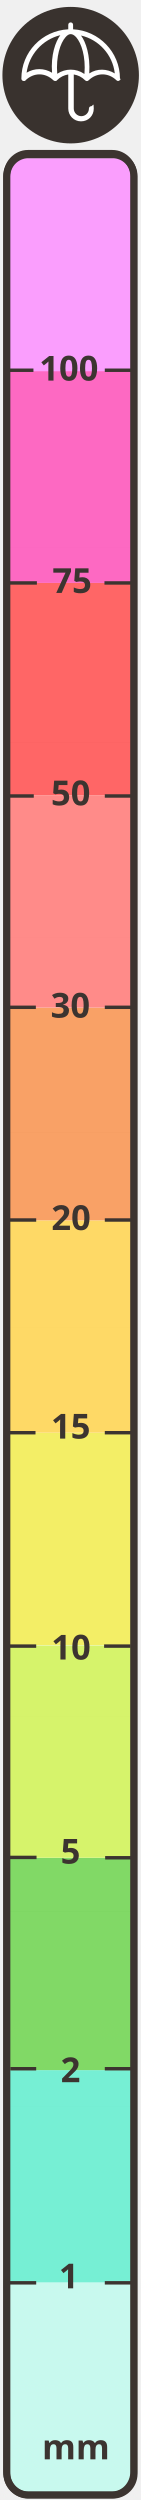
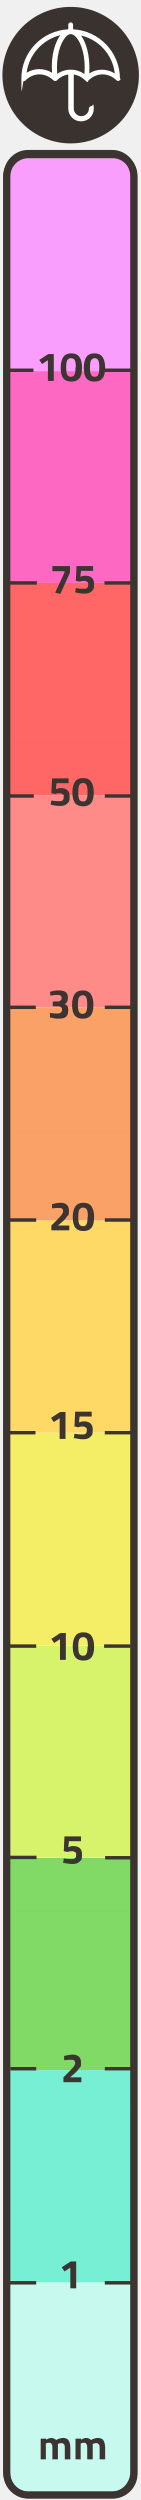
- <svg xmlns="http://www.w3.org/2000/svg" id="Livello_1" version="1.1" width="40.8px" height="725.2px" viewBox="0 0 40.8 725.2">
+ <svg xmlns="http://www.w3.org/2000/svg" id="Livello_1" version="1.1" viewBox="0 0 40.8 725.2" width="40.8px" height="725.2px">
  <defs>
    <style>
      .st0 {
        fill: #2dbf00;
      }

      .st1 {
        fill: #1ae4b7;
      }

      .st2 {
+         fill: #3c3430;
+       }
+ 
+       .st3 {
        fill: #f56200;
      }

-       .st3 {
+       .st4 {
        stroke-width: 2px;
      }

-       .st3, .st4, .st5 {
+       .st4, .st5, .st6 {
        fill: none;
      }

-       .st3, .st5 {
+       .st4, .st6 {
        stroke: #3c3430;
        stroke-miterlimit: 9.8;
      }

-       .st6 {
+       .st7 {
+         opacity: .6;
+       }
+ 
+       .st8 {
        fill: #fc0599;
      }

-       .st7 {
+       .st9 {
        fill: #39322e;
      }

-       .st8 {
+       .st10 {
        fill: #fff;
      }

-       .st9 {
+       .st11 {
        fill: red;
      }

-       .st10 {
+       .st12 {
        fill: #febf00;
      }

-       .st11 {
+       .st13 {
+         isolation: isolate;
+       }
+ 
+       .st14 {
        fill: #f75dfc;
      }

-       .st12 {
+       .st15 {
        fill: #a3f5e3;
      }

-       .st13 {
+       .st16 {
        fill: #ebe300;
      }

-       .st14 {
+       .st17 {
        fill: #ff3e3b;
      }

-       .st15 {
-         opacity: .6;
-       }
- 
-       .st16 {
+       .st18 {
        fill: #baeb09;
-       }
- 
-       .st17 {
-         fill: #3c3430;
-         font-family: TitilliumWeb-SemiBold, 'Titillium Web';
-         font-size: 10px;
-         font-weight: 600;
      }
    </style>
  </defs>
  <g>
-     <path class="st8" d="M.9,667.2h38.8v50.5c0,3.3-2.5,6-5.6,6H6.9c-3.3,0-6-2.8-6-6.3v-50.2h0Z" />
-     <rect class="st8" x=".9" y="611" width="38.8" height="56.5" />
-     <rect class="st8" x=".9" y="554.5" width="38.8" height="56.5" />
-     <rect class="st8" x=".9" y="498" width="38.8" height="56.5" />
-     <rect class="st8" x=".9" y="441.5" width="38.8" height="56.5" />
-     <rect class="st8" x=".9" y="385" width="38.8" height="56.5" />
-     <rect class="st8" x=".9" y="328.5" width="38.8" height="56.5" />
-     <rect class="st8" x=".9" y="271.9" width="38.8" height="56.6" />
-     <rect class="st8" x=".9" y="215.4" width="38.8" height="56.5" />
-     <rect class="st8" x=".9" y="158.9" width="38.8" height="56.5" />
-     <rect class="st8" x=".9" y="102.4" width="38.8" height="56.5" />
-     <path class="st8" d="M4.3,45.9h31.5c2.2,0,4,1.9,4,4.2v52.4H.9v-52.9c0-2,1.6-3.6,3.4-3.6h0Z" />
+     <path class="st10" d="M.9,667.2h38.8v50.5c0,3.3-2.5,6-5.6,6H6.9c-3.3,0-6-2.8-6-6.3v-50.2h0Z" />
+     <rect class="st10" x=".9" y="611" width="38.8" height="56.5" />
+     <rect class="st10" x=".9" y="554.5" width="38.8" height="56.5" />
+     <rect class="st10" x=".9" y="498" width="38.8" height="56.5" />
+     <rect class="st10" x=".9" y="441.5" width="38.8" height="56.5" />
+     <rect class="st10" x=".9" y="385" width="38.8" height="56.5" />
+     <rect class="st10" x=".9" y="328.5" width="38.8" height="56.5" />
+     <rect class="st10" x=".9" y="271.9" width="38.8" height="56.6" />
+     <rect class="st10" x=".9" y="215.4" width="38.8" height="56.5" />
+     <rect class="st10" x=".9" y="158.9" width="38.8" height="56.5" />
+     <rect class="st10" x=".9" y="102.4" width="38.8" height="56.5" />
+     <path class="st10" d="M4.3,45.9h31.5c2.2,0,4,1.9,4,4.2v52.4H.9v-52.9c0-2,1.6-3.6,3.4-3.6h0Z" />
  </g>
-   <g class="st15">
-     <path class="st12" d="M1.5,662.1h37.9v55.1c0,3.6-2.5,6.5-5.5,6.5H7.4c-3.3,0-5.9-3.1-5.9-6.9v-54.7h0Z" />
+   <g class="st7">
+     <path class="st15" d="M1.5,662.1h37.9v55.1c0,3.6-2.5,6.5-5.5,6.5H7.4c-3.3,0-5.9-3.1-5.9-6.9v-54.7h0Z" />
    <rect class="st1" x="1.5" y="600.5" width="37.9" height="61.6" />
    <rect class="st0" x="1.5" y="538.9" width="37.9" height="61.6" />
-     <rect class="st16" x="1.5" y="477.3" width="37.9" height="61.6" />
-     <rect class="st13" x="1.5" y="415.6" width="37.9" height="61.6" />
-     <rect class="st10" x="1.5" y="354" width="37.9" height="61.6" />
-     <rect class="st2" x="1.5" y="292.3" width="37.9" height="61.7" />
-     <rect class="st14" x="1.5" y="230.7" width="37.9" height="61.6" />
-     <rect class="st9" x="1.5" y="169.1" width="37.9" height="61.6" />
-     <rect class="st6" x="1.5" y="107.5" width="37.9" height="61.6" />
-     <path class="st11" d="M4.8,45.9h30.8c2.2,0,3.9,2,3.9,4.6v57.2H1.5v-57.7c0-2.2,1.5-3.9,3.4-3.9h0Z" />
+     <rect class="st18" x="1.5" y="477.3" width="37.9" height="61.6" />
+     <rect class="st16" x="1.5" y="415.6" width="37.9" height="61.6" />
+     <rect class="st12" x="1.5" y="354" width="37.9" height="61.6" />
+     <rect class="st3" x="1.5" y="292.3" width="37.9" height="61.7" />
+     <rect class="st17" x="1.5" y="230.7" width="37.9" height="61.6" />
+     <rect class="st11" x="1.5" y="169.1" width="37.9" height="61.6" />
+     <rect class="st8" x="1.5" y="107.5" width="37.9" height="61.6" />
+     <path class="st14" d="M4.8,45.9h30.8c2.2,0,3.9,2,3.9,4.6v57.2H1.5v-57.7c0-2.2,1.5-3.9,3.4-3.9h0v-.2Z" />
  </g>
-   <circle class="st7" cx="20.5" cy="21.8" r="19.8" />
-   <rect class="st4" x="7.2" y="680" width="15.4" height="11.8" />
-   <path class="st3" d="M32.7,723.8H8.2c-3.4,0-6.2-2.8-6.2-6.2V51.1c0-3.4,2.8-6.2,6.2-6.2h24.5c3.4,0,6.2,2.8,6.2,6.2v666.5c0,3.4-2.8,6.2-6.2,6.2Z" />
-   <path class="st3" d="M32.6,723.7H8.1c-3.4,0-6.2-3-6.2-6.7V51.2c0-3.7,2.8-6.7,6.2-6.7h24.5c3.4,0,6.2,3,6.2,6.7v665.8c0,3.7-2.8,6.7-6.2,6.7Z" />
-   <line class="st5" x1="2.7" y1="662.2" x2="10.5" y2="662.2" />
-   <line class="st5" x1="30.4" y1="662.2" x2="38.1" y2="662.2" />
-   <line class="st5" x1="3" y1="600.1" x2="10.5" y2="600.1" />
-   <line class="st5" x1="30.4" y1="600.1" x2="38" y2="600.1" />
-   <line class="st5" x1="2.8" y1="538.8" x2="10.6" y2="538.8" />
-   <line class="st5" x1="30.5" y1="538.9" x2="38.2" y2="538.9" />
-   <line class="st5" x1="2.6" y1="477.5" x2="10.5" y2="477.5" />
-   <line class="st5" x1="30.2" y1="477.5" x2="37.9" y2="477.5" />
-   <line class="st5" x1="2.8" y1="415.6" x2="10.3" y2="415.6" />
-   <line class="st5" x1="30.4" y1="415.6" x2="38" y2="415.6" />
-   <line class="st5" x1="2.7" y1="353.9" x2="10.5" y2="353.9" />
-   <line class="st5" x1="30.4" y1="353.9" x2="38.1" y2="353.9" />
-   <line class="st5" x1="2.8" y1="292.2" x2="10.4" y2="292.2" />
-   <line class="st5" x1="30.4" y1="292.2" x2="38" y2="292.2" />
-   <line class="st5" x1="2.2" y1="230.9" x2="9.8" y2="230.9" />
-   <line class="st5" x1="30.4" y1="230.9" x2="38" y2="230.9" />
-   <line class="st5" x1="2.9" y1="169.1" x2="10.7" y2="169.1" />
-   <line class="st5" x1="2.2" y1="107.4" x2="9.7" y2="107.4" />
-   <line class="st5" x1="30.4" y1="107.4" x2="38" y2="107.4" />
-   <line class="st5" x1="30.3" y1="169.1" x2="38.1" y2="169.1" />
-   <text class="st17" transform="translate(12.2 713.4)">
-     <tspan x="0" y="0">mm</tspan>
-   </text>
-   <text class="st17" transform="translate(11.4 110.4)">
-     <tspan x="0" y="0">100</tspan>
-   </text>
-   <text class="st17" transform="translate(15.2 172)">
-     <tspan x="0" y="0">75</tspan>
-   </text>
-   <text class="st17" transform="translate(14.8 233.6)">
-     <tspan x="0" y="0">50</tspan>
-   </text>
-   <text class="st17" transform="translate(14.7 295.2)">
-     <tspan x="0" y="0">30</tspan>
-   </text>
-   <text class="st17" transform="translate(14.9 356.8)">
-     <tspan x="0" y="0">20</tspan>
-   </text>
-   <text class="st17" transform="translate(14.8 417.3)">
-     <tspan x="0" y="0">15</tspan>
-   </text>
-   <text class="st17" transform="translate(14.9 481.4)">
-     <tspan x="0" y="0">10</tspan>
-   </text>
-   <text class="st17" transform="translate(17.6 540.6)">
-     <tspan x="0" y="0">5</tspan>
-   </text>
-   <text class="st17" transform="translate(17.6 604)">
-     <tspan x="0" y="0">2</tspan>
-   </text>
-   <text class="st17" transform="translate(17.1 663.8)">
-     <tspan x="0" y="0">1</tspan>
-   </text>
-   <path class="st8" d="M34.8,22.9s0,0,0-.1c0-7.7-6.1-13.9-13.6-14.3v-1.3c0-.4-.3-.7-.7-.7s-.7.3-.7.7v1.3c-7.6.4-13.6,6.6-13.6,14.3,0,.4.3.7.7.7s.4,0,.5-.2c2.4-2.3,5.7-2.3,8.1,0,.1.1.3.2.5.2.2,0,.4,0,.5-.2,1-1,2.1-1.5,3.3-1.7v9.9c0,2,1.6,3.7,3.7,3.7s3.7-1.6,3.7-3.7-.3-.7-.7-.7-.7.3-.7.7c0,1.2-1,2.2-2.2,2.2s-2.2-1-2.2-2.2v-9.9c1.2.2,2.3.7,3.3,1.7.3.3.7.3,1,0,2.4-2.3,5.7-2.3,8.1,0,.2.2.6.3.9,0,.2-.1.3-.3.3-.5ZM24.4,21.4c-1.2-.8-2.5-1.2-3.9-1.2,0,0,0,0,0,0s0,0,0,0c-1.3,0-2.7.4-3.9,1.2-.4-5,.9-8.9,2.4-10.6,1-1.2,2-1.2,3.1,0,1.5,1.7,2.8,5.6,2.4,10.6ZM7.7,21.2c.7-5.4,4.6-9.7,9.8-11-1.4,1.9-2.8,5.7-2.4,10.9-2.3-1.4-5.1-1.4-7.4,0ZM25.9,21.2c.3-5.2-1-9-2.4-10.9,5.2,1.2,9.2,5.6,9.8,11-2.3-1.4-5.1-1.5-7.4,0Z" />
+   <circle class="st9" cx="20.5" cy="21.8" r="19.8" />
+   <rect class="st5" x="7.2" y="680" width="15.4" height="11.8" />
+   <path class="st4" d="M32.7,723.8H8.2c-3.4,0-6.2-2.8-6.2-6.2V51.1c0-3.4,2.8-6.2,6.2-6.2h24.5c3.4,0,6.2,2.8,6.2,6.2v666.5c0,3.4-2.8,6.2-6.2,6.2Z" />
+   <path class="st4" d="M32.6,723.7H8.1c-3.4,0-6.2-3-6.2-6.7V51.2c0-3.7,2.8-6.7,6.2-6.7h24.5c3.4,0,6.2,3,6.2,6.7v665.8c0,3.7-2.8,6.7-6.2,6.7Z" />
+   <line class="st6" x1="2.7" y1="662.2" x2="10.5" y2="662.2" />
+   <line class="st6" x1="30.4" y1="662.2" x2="38.1" y2="662.2" />
+   <line class="st6" x1="3" y1="600.1" x2="10.5" y2="600.1" />
+   <line class="st6" x1="30.4" y1="600.1" x2="38" y2="600.1" />
+   <line class="st6" x1="2.8" y1="538.8" x2="10.6" y2="538.8" />
+   <line class="st6" x1="30.5" y1="538.9" x2="38.2" y2="538.9" />
+   <line class="st6" x1="2.6" y1="477.5" x2="10.5" y2="477.5" />
+   <line class="st6" x1="30.2" y1="477.5" x2="37.9" y2="477.5" />
+   <line class="st6" x1="2.8" y1="415.6" x2="10.3" y2="415.6" />
+   <line class="st6" x1="30.4" y1="415.6" x2="38" y2="415.6" />
+   <line class="st6" x1="2.7" y1="353.9" x2="10.5" y2="353.9" />
+   <line class="st6" x1="30.4" y1="353.9" x2="38.1" y2="353.9" />
+   <line class="st6" x1="2.8" y1="292.2" x2="10.4" y2="292.2" />
+   <line class="st6" x1="30.4" y1="292.2" x2="38" y2="292.2" />
+   <line class="st6" x1="2.2" y1="230.9" x2="9.8" y2="230.9" />
+   <line class="st6" x1="30.4" y1="230.9" x2="38" y2="230.9" />
+   <line class="st6" x1="2.9" y1="169.1" x2="10.7" y2="169.1" />
+   <line class="st6" x1="2.2" y1="107.4" x2="9.7" y2="107.4" />
+   <line class="st6" x1="30.4" y1="107.4" x2="38" y2="107.4" />
+   <line class="st6" x1="30.3" y1="169.1" x2="38.1" y2="169.1" />
+   <g class="st13">
+     <g class="st13">
+       <path class="st2" d="M13.4,713.4h-1.6v-6h1.6v.3c.6-.3,1-.5,1.4-.5.6,0,1.1.2,1.5.6.7-.4,1.4-.6,2-.6s1.3.2,1.6.7.5,1.2.5,2.2v3.3h-1.6v-3.2c0-.5,0-.9-.2-1.1s-.3-.4-.7-.4-.6,0-.9.2h-.2c0,.7,0,1.1,0,1.4v3.1h-1.6v-3.1c0-.6,0-1-.2-1.3s-.3-.4-.7-.4-.6,0-.9.2h-.1v4.5Z" />
+       <path class="st2" d="M23.5,713.4h-1.6v-6h1.6v.3c.6-.3,1-.5,1.4-.5.6,0,1.1.2,1.5.6.7-.4,1.4-.6,2-.6s1.3.2,1.6.7c.3.5.5,1.2.5,2.2v3.3h-1.6v-3.2c0-.5,0-.9-.2-1.1s-.3-.4-.7-.4-.6,0-.9.2h-.2c0,.7,0,1.1,0,1.4v3.1h-1.6v-3.1c0-.6,0-1-.2-1.3s-.3-.4-.7-.4-.6,0-.9.2h-.1v4.5Z" />
+     </g>
+   </g>
+   <g class="st13">
+     <g class="st13">
+       <path class="st2" d="M15.6,102.6v7.9h-1.7v-6l-1.7,1.1-.8-1.2,2.6-1.7h1.5Z" />
+       <path class="st2" d="M18.4,103.5c.5-.7,1.3-1,2.3-1s1.8.3,2.3,1c.5.7.8,1.7.8,3.2s-.3,2.5-.8,3.1c-.5.6-1.3.9-2.3.9s-1.8-.3-2.3-.9c-.5-.6-.8-1.7-.8-3.1s.3-2.5.8-3.2ZM22,106.6c0-1-.1-1.7-.3-2.1-.2-.4-.6-.6-1.1-.6s-.8.2-1.1.6c-.2.4-.3,1.1-.3,2.1s.1,1.7.3,2.1c.2.4.6.6,1.1.6s.8-.2,1-.6c.2-.4.3-1.1.3-2.1Z" />
+       <path class="st2" d="M25.1,103.5c.5-.7,1.3-1,2.3-1s1.8.3,2.3,1c.5.7.8,1.7.8,3.2s-.3,2.5-.8,3.1c-.5.6-1.3.9-2.3.9s-1.8-.3-2.3-.9-.8-1.7-.8-3.1.3-2.5.8-3.2ZM28.8,106.6c0-1-.1-1.7-.3-2.1-.2-.4-.6-.6-1-.6s-.8.2-1.1.6c-.2.4-.3,1.1-.3,2.1s.1,1.7.3,2.1c.2.4.6.6,1.1.6s.8-.2,1-.6.3-1.1.3-2.1Z" />
+     </g>
+   </g>
+   <g class="st13">
+     <g class="st13">
+       <path class="st2" d="M15.2,165.7v-1.5h5.1v1.9l-2.8,6.2-1.5-.4,2.7-5.8v-.4h-3.4Z" />
+       <path class="st2" d="M27,164.2v1.4h-3.5l-.2,1.7c.5-.2,1-.3,1.4-.3,1.7,0,2.6.8,2.6,2.4s-.2,1.6-.7,2.1c-.5.5-1.1.7-2,.7s-.8,0-1.3-.1c-.5,0-.8-.1-1.1-.2h-.4c0-.1.2-1.3.2-1.3,1,.2,1.8.2,2.4.2s.7-.1.9-.3c.2-.2.3-.5.3-.9s0-.7-.3-.8-.4-.3-.7-.3c-.5,0-1,0-1.4.2h-.2s-1-.2-1-.2l.2-4.3h4.8Z" />
+     </g>
+   </g>
+   <g class="st13">
+     <g class="st13">
+       <path class="st2" d="M19.9,225.8v1.4h-3.5l-.2,1.7c.5-.2,1-.3,1.4-.3,1.7,0,2.6.8,2.6,2.4s-.2,1.6-.7,2.1c-.5.5-1.1.7-2,.7s-.8,0-1.3-.1c-.5,0-.8-.1-1.1-.2h-.4c0-.1.2-1.3.2-1.3,1,.2,1.8.2,2.4.2s.7-.1.9-.3c.2-.2.3-.5.3-.9s0-.7-.3-.8-.4-.3-.7-.3c-.5,0-1,0-1.4.2h-.2s-1-.2-1-.2l.2-4.3h4.8Z" />
+       <path class="st2" d="M21.8,226.7c.5-.7,1.3-1,2.3-1s1.8.3,2.3,1,.8,1.7.8,3.2-.3,2.5-.8,3.1-1.3.9-2.3.9-1.8-.3-2.3-.9c-.5-.6-.8-1.7-.8-3.1s.3-2.5.8-3.2ZM25.4,229.8c0-1-.1-1.7-.3-2.1-.2-.4-.6-.6-1-.6s-.8.2-1.1.6c-.2.4-.3,1.1-.3,2.1s.1,1.7.3,2.1.6.6,1.1.6.8-.2,1-.6.3-1.1.3-2.1Z" />
+     </g>
+   </g>
+   <g class="st13">
+     <g class="st13">
+       <path class="st2" d="M14.6,287.7c.7-.3,1.6-.4,2.5-.4s1.6.2,2,.5.6.9.6,1.7-.3,1.4-.9,1.8c.4.2.7.4.8.6s.2.6.2,1.1c0,.9-.2,1.5-.6,1.9-.4.4-1.1.6-2.1.6s-1.4-.1-2.2-.3h-.4c0,0,0-1.4,0-1.4.9.2,1.6.2,2.3.2s1.2-.4,1.2-1.1-.1-.5-.3-.7c-.2-.2-.5-.3-.8-.3h-1.6v-1.4h1.6c.3,0,.5-.1.7-.3.2-.2.3-.5.3-.7,0-.6-.4-.9-1.2-.9s-1.1,0-1.8.2h-.3s-.1-1.2-.1-1.2Z" />
+       <path class="st2" d="M21.7,288.3c.5-.7,1.3-1,2.3-1s1.8.3,2.3,1c.5.7.8,1.7.8,3.2s-.3,2.5-.8,3.1c-.5.6-1.3.9-2.3.9s-1.8-.3-2.3-.9-.8-1.7-.8-3.1.3-2.5.8-3.2ZM25.3,291.4c0-1-.1-1.7-.3-2.1-.2-.4-.6-.6-1-.6s-.8.2-1.1.6c-.2.4-.3,1.1-.3,2.1s.1,1.7.3,2.1c.2.4.6.6,1.1.6s.8-.2,1-.6.3-1.1.3-2.1Z" />
+     </g>
+   </g>
+   <g class="st13">
+     <g class="st13">
+       <path class="st2" d="M20,356.9h-5.1v-1.4l1.7-1.7c.6-.6,1-1.1,1.3-1.4.2-.3.4-.7.4-1s0-.6-.3-.8c-.2-.2-.5-.2-.8-.2-.5,0-1.1,0-1.8.1h-.3s0-1.2,0-1.2c.8-.2,1.6-.4,2.4-.4,1.7,0,2.5.8,2.5,2.3s-.1,1.1-.4,1.5c-.3.4-.7,1-1.4,1.6l-1.4,1.2h3.3v1.4Z" />
+       <path class="st2" d="M21.9,349.9c.5-.7,1.3-1,2.3-1s1.8.3,2.3,1c.5.7.8,1.7.8,3.2s-.3,2.5-.8,3.1c-.5.6-1.3.9-2.3.9s-1.8-.3-2.3-.9c-.5-.6-.8-1.7-.8-3.1s.3-2.5.8-3.2ZM25.5,353c0-1-.1-1.7-.3-2.1-.2-.4-.6-.6-1.1-.6s-.8.2-1.1.6c-.2.4-.3,1.1-.3,2.1s.1,1.7.3,2.1.6.6,1.1.6.8-.2,1-.6c.2-.4.3-1.1.3-2.1Z" />
+     </g>
+   </g>
+   <g class="st13">
+     <g class="st13">
+       <path class="st2" d="M19,409.5v7.9h-1.7v-6l-1.7,1.1-.8-1.2,2.6-1.7h1.5Z" />
+       <path class="st2" d="M26.6,409.5v1.4h-3.5l-.2,1.7c.5-.2,1-.3,1.4-.3,1.7,0,2.6.8,2.6,2.4s-.2,1.6-.7,2.1-1.1.7-2,.7-.8,0-1.3-.1-.8-.1-1.1-.2h-.4c0-.1.2-1.3.2-1.3,1,.2,1.8.2,2.4.2s.7-.1.9-.3c.2-.2.3-.5.3-.9s0-.7-.3-.8-.4-.3-.7-.3c-.5,0-1,0-1.4.2h-.2s-1-.2-1-.2l.2-4.3h4.8Z" />
+     </g>
+   </g>
+   <g class="st13">
+     <g class="st13">
+       <path class="st2" d="M19.1,473.6v7.9h-1.7v-6l-1.7,1.1-.8-1.2,2.6-1.7h1.5Z" />
+       <path class="st2" d="M21.9,474.5c.5-.7,1.3-1,2.3-1s1.8.3,2.3,1c.5.7.8,1.7.8,3.2s-.3,2.5-.8,3.1c-.5.6-1.3.9-2.3.9s-1.8-.3-2.3-.9c-.5-.6-.8-1.7-.8-3.1s.3-2.5.8-3.2ZM25.5,477.6c0-1-.1-1.7-.3-2.1-.2-.4-.6-.6-1.1-.6s-.8.2-1.1.6c-.2.4-.3,1.1-.3,2.1s.1,1.7.3,2.1.6.6,1.1.6.8-.2,1-.6c.2-.4.3-1.1.3-2.1Z" />
+     </g>
+   </g>
+   <g class="st13">
+     <g class="st13">
+       <path class="st2" d="M23.5,532.7v1.4h-3.5l-.2,1.7c.5-.2,1-.3,1.4-.3,1.7,0,2.6.8,2.6,2.4s-.2,1.6-.7,2.1-1.1.7-2,.7-.8,0-1.3-.1c-.5,0-.8-.1-1.1-.2h-.4c0-.1.2-1.3.2-1.3,1,.2,1.8.2,2.4.2s.7-.1.9-.3c.2-.2.3-.5.3-.9s0-.7-.3-.8-.4-.3-.7-.3c-.5,0-1,0-1.4.2h-.2s-1-.2-1-.2l.2-4.3h4.8Z" />
+     </g>
+   </g>
+   <g class="st13">
+     <g class="st13">
+       <path class="st2" d="M23.5,604h-5.1v-1.4l1.7-1.7c.6-.6,1-1.1,1.3-1.4.2-.3.4-.7.4-1s0-.6-.3-.8c-.2-.2-.5-.2-.8-.2-.5,0-1.1,0-1.8.1h-.3s0-1.2,0-1.2c.8-.2,1.6-.4,2.4-.4,1.7,0,2.5.8,2.5,2.3s-.1,1.1-.4,1.5c-.3.4-.7,1-1.4,1.6l-1.4,1.2h3.3v1.4Z" />
+     </g>
+   </g>
+   <g class="st13">
+     <g class="st13">
+       <path class="st2" d="M22.1,655.9v7.9h-1.7v-6l-1.7,1.1-.8-1.2,2.6-1.7h1.5Z" />
+     </g>
+   </g>
+   <path class="st10" d="M34.8,22.9h0c0-7.8-6.1-14-13.6-14.4v-1.3c0-.4-.3-.7-.7-.7s-.7.3-.7.7v1.3c-7.6.4-13.6,6.6-13.6,14.3s.3.7.7.7.4,0,.5-.2c2.4-2.3,5.7-2.3,8.1,0,.1.1.3.2.5.2s.4,0,.5-.2c1-1,2.1-1.5,3.3-1.7v9.9c0,2,1.6,3.7,3.7,3.7s3.7-1.6,3.7-3.7-.3-.7-.7-.7-.7.3-.7.7c0,1.2-1,2.2-2.2,2.2s-2.2-1-2.2-2.2v-9.9c1.2.2,2.3.7,3.3,1.7s.7.3,1,0c2.4-2.3,5.7-2.3,8.1,0,.2.2.6.3.9,0,.2-.1.3-.3.3-.5h-.2ZM24.4,21.4c-1.2-.8-2.5-1.2-3.9-1.2h0c-1.3,0-2.7.4-3.9,1.2-.4-5,.9-8.9,2.4-10.6,1-1.2,2-1.2,3.1,0,1.5,1.7,2.8,5.6,2.4,10.6h-.1ZM7.7,21.2c.7-5.4,4.6-9.7,9.8-11-1.4,1.9-2.8,5.7-2.4,10.9-2.3-1.4-5.1-1.4-7.4,0h0ZM25.9,21.2c.3-5.2-1-9-2.4-10.9,5.2,1.2,9.2,5.6,9.8,11-2.3-1.4-5.1-1.5-7.4,0h0Z" />
</svg>
